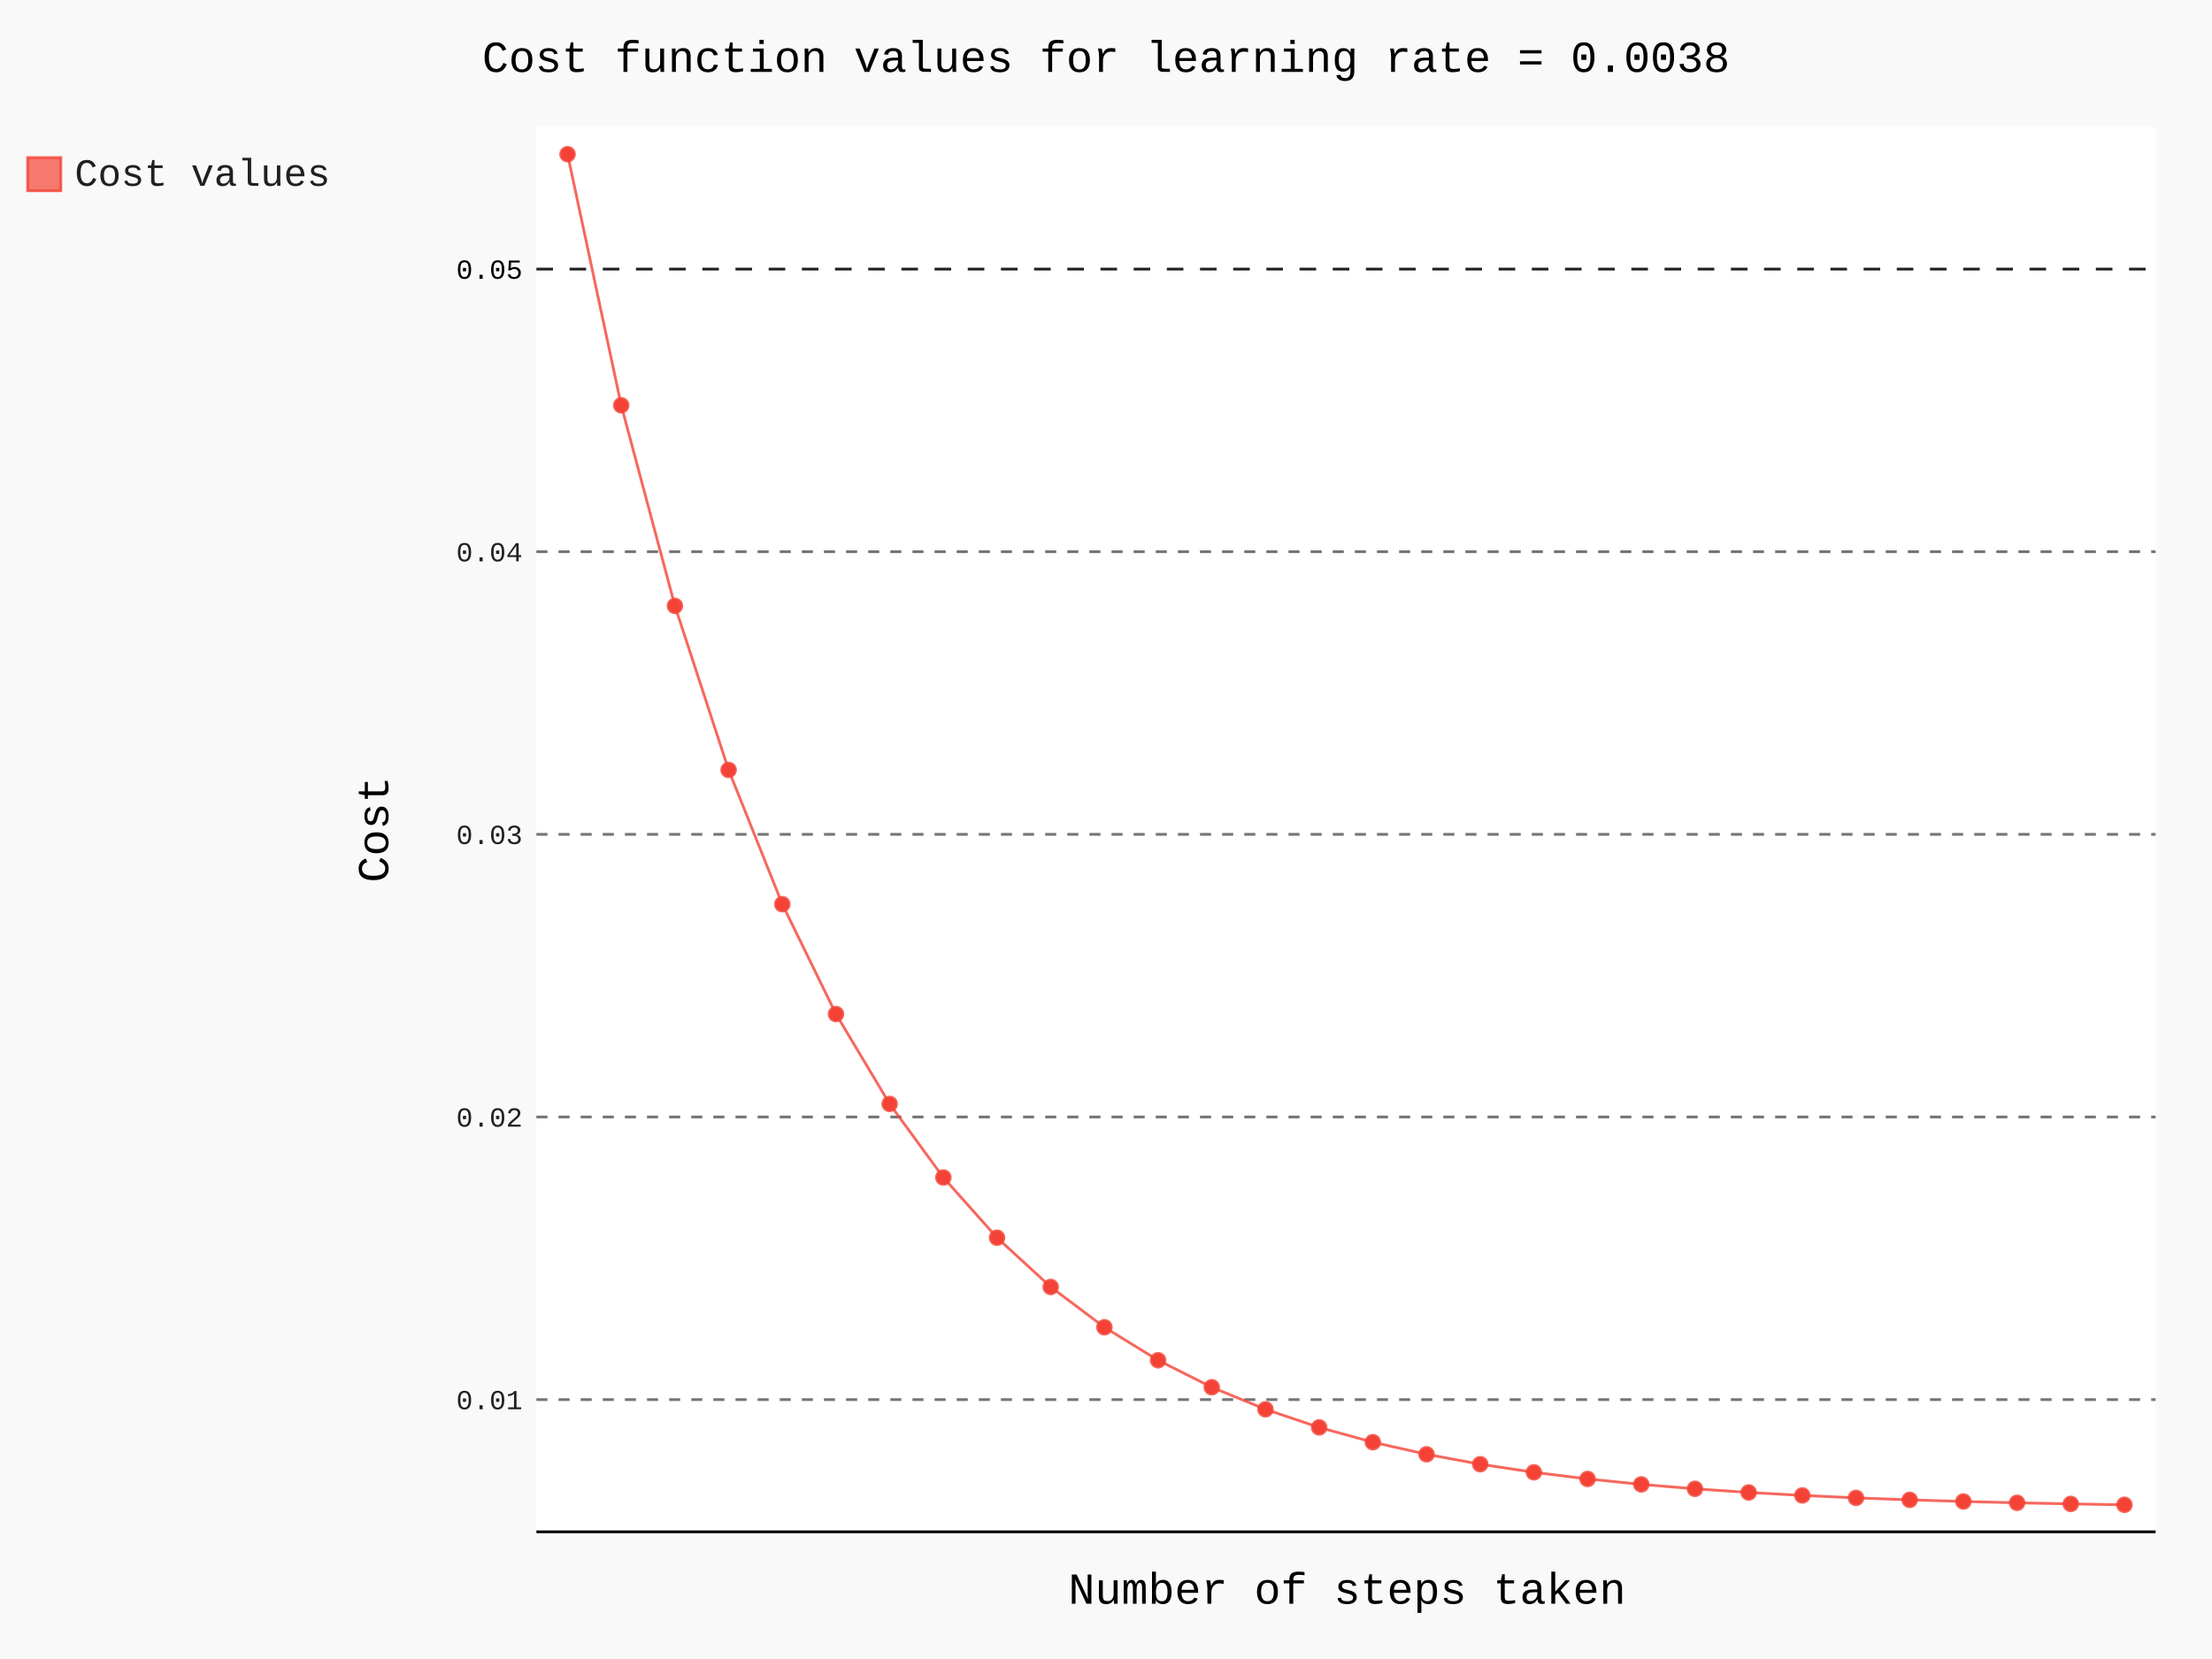
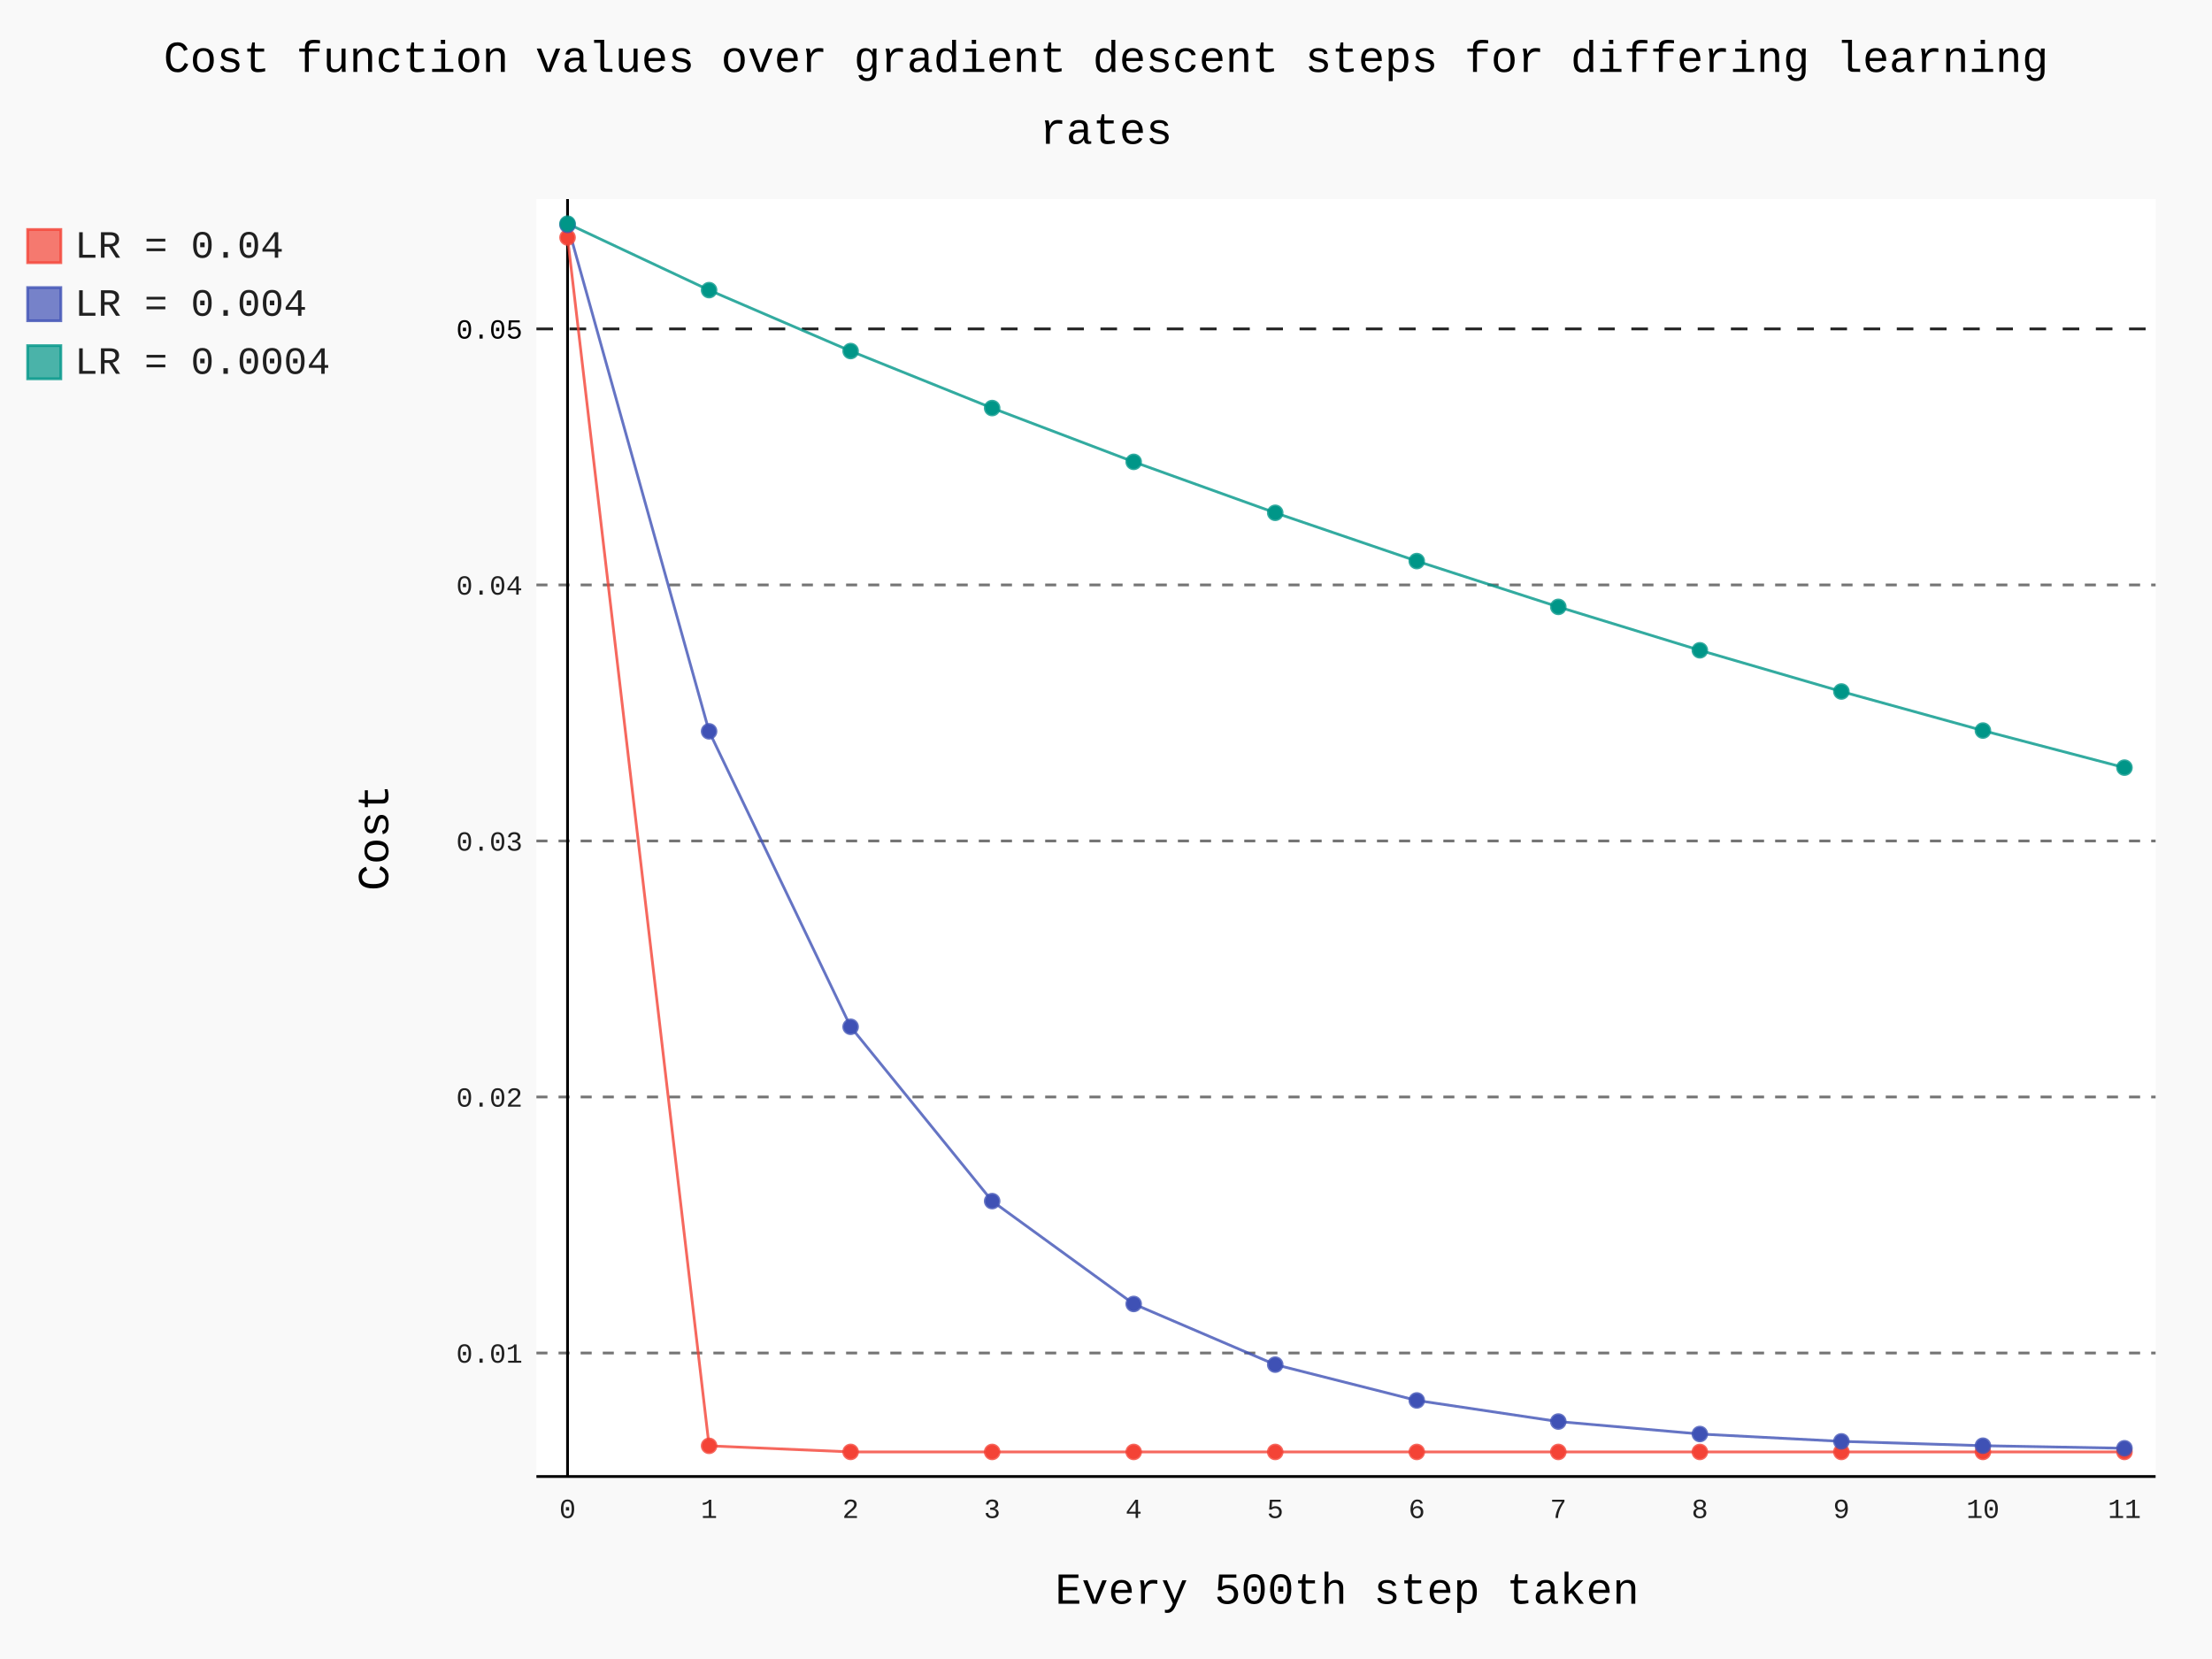
- <svg xmlns="http://www.w3.org/2000/svg" class="pygal-chart" id="chart-5c028aef-7c17-4a8c-ac53-1e5a6fa92d00" viewBox="0 0 800 600">
+ <svg xmlns="http://www.w3.org/2000/svg" class="pygal-chart" id="chart-7a31744f-4cf8-478e-99d6-3fae42a868a7" viewBox="0 0 800 600">
  <defs>
-     <style type="text/css">#chart-5c028aef-7c17-4a8c-ac53-1e5a6fa92d00{-webkit-user-select:none;-webkit-font-smoothing:antialiased;font-family:Consolas,"Liberation Mono",Menlo,Courier,monospace}#chart-5c028aef-7c17-4a8c-ac53-1e5a6fa92d00 .title{font-family:Consolas,"Liberation Mono",Menlo,Courier,monospace;font-size:16px}#chart-5c028aef-7c17-4a8c-ac53-1e5a6fa92d00 .legends .legend text{font-family:Consolas,"Liberation Mono",Menlo,Courier,monospace;font-size:14px}#chart-5c028aef-7c17-4a8c-ac53-1e5a6fa92d00 .axis text{font-family:Consolas,"Liberation Mono",Menlo,Courier,monospace;font-size:10px}#chart-5c028aef-7c17-4a8c-ac53-1e5a6fa92d00 .axis text.major{font-family:Consolas,"Liberation Mono",Menlo,Courier,monospace;font-size:10px}#chart-5c028aef-7c17-4a8c-ac53-1e5a6fa92d00 .text-overlay text.value{font-family:Consolas,"Liberation Mono",Menlo,Courier,monospace;font-size:16px}#chart-5c028aef-7c17-4a8c-ac53-1e5a6fa92d00 .text-overlay text.label{font-family:Consolas,"Liberation Mono",Menlo,Courier,monospace;font-size:10px}#chart-5c028aef-7c17-4a8c-ac53-1e5a6fa92d00 .tooltip{font-family:Consolas,"Liberation Mono",Menlo,Courier,monospace;font-size:14px}#chart-5c028aef-7c17-4a8c-ac53-1e5a6fa92d00 text.no_data{font-family:Consolas,"Liberation Mono",Menlo,Courier,monospace;font-size:64px}
- #chart-5c028aef-7c17-4a8c-ac53-1e5a6fa92d00{background-color:rgba(249,249,249,1)}#chart-5c028aef-7c17-4a8c-ac53-1e5a6fa92d00 path,#chart-5c028aef-7c17-4a8c-ac53-1e5a6fa92d00 line,#chart-5c028aef-7c17-4a8c-ac53-1e5a6fa92d00 rect,#chart-5c028aef-7c17-4a8c-ac53-1e5a6fa92d00 circle{-webkit-transition:150ms;-moz-transition:150ms;transition:150ms}#chart-5c028aef-7c17-4a8c-ac53-1e5a6fa92d00 .graph &gt; .background{fill:rgba(249,249,249,1)}#chart-5c028aef-7c17-4a8c-ac53-1e5a6fa92d00 .plot &gt; .background{fill:rgba(255,255,255,1)}#chart-5c028aef-7c17-4a8c-ac53-1e5a6fa92d00 .graph{fill:rgba(0,0,0,.87)}#chart-5c028aef-7c17-4a8c-ac53-1e5a6fa92d00 text.no_data{fill:rgba(0,0,0,1)}#chart-5c028aef-7c17-4a8c-ac53-1e5a6fa92d00 .title{fill:rgba(0,0,0,1)}#chart-5c028aef-7c17-4a8c-ac53-1e5a6fa92d00 .legends .legend text{fill:rgba(0,0,0,.87)}#chart-5c028aef-7c17-4a8c-ac53-1e5a6fa92d00 .legends .legend:hover text{fill:rgba(0,0,0,1)}#chart-5c028aef-7c17-4a8c-ac53-1e5a6fa92d00 .axis .line{stroke:rgba(0,0,0,1)}#chart-5c028aef-7c17-4a8c-ac53-1e5a6fa92d00 .axis .guide.line{stroke:rgba(0,0,0,.54)}#chart-5c028aef-7c17-4a8c-ac53-1e5a6fa92d00 .axis .major.line{stroke:rgba(0,0,0,.87)}#chart-5c028aef-7c17-4a8c-ac53-1e5a6fa92d00 .axis text.major{fill:rgba(0,0,0,1)}#chart-5c028aef-7c17-4a8c-ac53-1e5a6fa92d00 .axis.y .guides:hover .guide.line,#chart-5c028aef-7c17-4a8c-ac53-1e5a6fa92d00 .line-graph .axis.x .guides:hover .guide.line,#chart-5c028aef-7c17-4a8c-ac53-1e5a6fa92d00 .stackedline-graph .axis.x .guides:hover .guide.line,#chart-5c028aef-7c17-4a8c-ac53-1e5a6fa92d00 .xy-graph .axis.x .guides:hover .guide.line{stroke:rgba(0,0,0,1)}#chart-5c028aef-7c17-4a8c-ac53-1e5a6fa92d00 .axis .guides:hover text{fill:rgba(0,0,0,1)}#chart-5c028aef-7c17-4a8c-ac53-1e5a6fa92d00 .reactive{fill-opacity:.7;stroke-opacity:.8}#chart-5c028aef-7c17-4a8c-ac53-1e5a6fa92d00 .ci{stroke:rgba(0,0,0,.87)}#chart-5c028aef-7c17-4a8c-ac53-1e5a6fa92d00 .reactive.active,#chart-5c028aef-7c17-4a8c-ac53-1e5a6fa92d00 .active .reactive{fill-opacity:.8;stroke-opacity:.9;stroke-width:4}#chart-5c028aef-7c17-4a8c-ac53-1e5a6fa92d00 .ci .reactive.active{stroke-width:1.5}#chart-5c028aef-7c17-4a8c-ac53-1e5a6fa92d00 .series text{fill:rgba(0,0,0,1)}#chart-5c028aef-7c17-4a8c-ac53-1e5a6fa92d00 .tooltip rect{fill:rgba(255,255,255,1);stroke:rgba(0,0,0,1);-webkit-transition:opacity 150ms;-moz-transition:opacity 150ms;transition:opacity 150ms}#chart-5c028aef-7c17-4a8c-ac53-1e5a6fa92d00 .tooltip .label{fill:rgba(0,0,0,.87)}#chart-5c028aef-7c17-4a8c-ac53-1e5a6fa92d00 .tooltip .label{fill:rgba(0,0,0,.87)}#chart-5c028aef-7c17-4a8c-ac53-1e5a6fa92d00 .tooltip .legend{font-size:.8em;fill:rgba(0,0,0,.54)}#chart-5c028aef-7c17-4a8c-ac53-1e5a6fa92d00 .tooltip .x_label{font-size:.6em;fill:rgba(0,0,0,1)}#chart-5c028aef-7c17-4a8c-ac53-1e5a6fa92d00 .tooltip .xlink{font-size:.5em;text-decoration:underline}#chart-5c028aef-7c17-4a8c-ac53-1e5a6fa92d00 .tooltip .value{font-size:1.5em}#chart-5c028aef-7c17-4a8c-ac53-1e5a6fa92d00 .bound{font-size:.5em}#chart-5c028aef-7c17-4a8c-ac53-1e5a6fa92d00 .max-value{font-size:.75em;fill:rgba(0,0,0,.54)}#chart-5c028aef-7c17-4a8c-ac53-1e5a6fa92d00 .map-element{fill:rgba(255,255,255,1);stroke:rgba(0,0,0,.54) !important}#chart-5c028aef-7c17-4a8c-ac53-1e5a6fa92d00 .map-element .reactive{fill-opacity:inherit;stroke-opacity:inherit}#chart-5c028aef-7c17-4a8c-ac53-1e5a6fa92d00 .color-0,#chart-5c028aef-7c17-4a8c-ac53-1e5a6fa92d00 .color-0 a:visited{stroke:#F44336;fill:#F44336}#chart-5c028aef-7c17-4a8c-ac53-1e5a6fa92d00 .text-overlay .color-0 text{fill:black}
- #chart-5c028aef-7c17-4a8c-ac53-1e5a6fa92d00 text.no_data{text-anchor:middle}#chart-5c028aef-7c17-4a8c-ac53-1e5a6fa92d00 .guide.line{fill:none}#chart-5c028aef-7c17-4a8c-ac53-1e5a6fa92d00 .centered{text-anchor:middle}#chart-5c028aef-7c17-4a8c-ac53-1e5a6fa92d00 .title{text-anchor:middle}#chart-5c028aef-7c17-4a8c-ac53-1e5a6fa92d00 .legends .legend text{fill-opacity:1}#chart-5c028aef-7c17-4a8c-ac53-1e5a6fa92d00 .axis.x text{text-anchor:middle}#chart-5c028aef-7c17-4a8c-ac53-1e5a6fa92d00 .axis.x:not(.web) text[transform]{text-anchor:start}#chart-5c028aef-7c17-4a8c-ac53-1e5a6fa92d00 .axis.x:not(.web) text[transform].backwards{text-anchor:end}#chart-5c028aef-7c17-4a8c-ac53-1e5a6fa92d00 .axis.y text{text-anchor:end}#chart-5c028aef-7c17-4a8c-ac53-1e5a6fa92d00 .axis.y text[transform].backwards{text-anchor:start}#chart-5c028aef-7c17-4a8c-ac53-1e5a6fa92d00 .axis.y2 text{text-anchor:start}#chart-5c028aef-7c17-4a8c-ac53-1e5a6fa92d00 .axis.y2 text[transform].backwards{text-anchor:end}#chart-5c028aef-7c17-4a8c-ac53-1e5a6fa92d00 .axis .guide.line{stroke-dasharray:4,4}#chart-5c028aef-7c17-4a8c-ac53-1e5a6fa92d00 .axis .major.guide.line{stroke-dasharray:6,6}#chart-5c028aef-7c17-4a8c-ac53-1e5a6fa92d00 .horizontal .axis.y .guide.line,#chart-5c028aef-7c17-4a8c-ac53-1e5a6fa92d00 .horizontal .axis.y2 .guide.line,#chart-5c028aef-7c17-4a8c-ac53-1e5a6fa92d00 .vertical .axis.x .guide.line{opacity:0}#chart-5c028aef-7c17-4a8c-ac53-1e5a6fa92d00 .horizontal .axis.always_show .guide.line,#chart-5c028aef-7c17-4a8c-ac53-1e5a6fa92d00 .vertical .axis.always_show .guide.line{opacity:1 !important}#chart-5c028aef-7c17-4a8c-ac53-1e5a6fa92d00 .axis.y .guides:hover .guide.line,#chart-5c028aef-7c17-4a8c-ac53-1e5a6fa92d00 .axis.y2 .guides:hover .guide.line,#chart-5c028aef-7c17-4a8c-ac53-1e5a6fa92d00 .axis.x .guides:hover .guide.line{opacity:1}#chart-5c028aef-7c17-4a8c-ac53-1e5a6fa92d00 .axis .guides:hover text{opacity:1}#chart-5c028aef-7c17-4a8c-ac53-1e5a6fa92d00 .nofill{fill:none}#chart-5c028aef-7c17-4a8c-ac53-1e5a6fa92d00 .subtle-fill{fill-opacity:.2}#chart-5c028aef-7c17-4a8c-ac53-1e5a6fa92d00 .dot{stroke-width:1px;fill-opacity:1}#chart-5c028aef-7c17-4a8c-ac53-1e5a6fa92d00 .dot.active{stroke-width:5px}#chart-5c028aef-7c17-4a8c-ac53-1e5a6fa92d00 .dot.negative{fill:transparent}#chart-5c028aef-7c17-4a8c-ac53-1e5a6fa92d00 text,#chart-5c028aef-7c17-4a8c-ac53-1e5a6fa92d00 tspan{stroke:none !important}#chart-5c028aef-7c17-4a8c-ac53-1e5a6fa92d00 .series text.active{opacity:1}#chart-5c028aef-7c17-4a8c-ac53-1e5a6fa92d00 .tooltip rect{fill-opacity:.95;stroke-width:.5}#chart-5c028aef-7c17-4a8c-ac53-1e5a6fa92d00 .tooltip text{fill-opacity:1}#chart-5c028aef-7c17-4a8c-ac53-1e5a6fa92d00 .showable{visibility:hidden}#chart-5c028aef-7c17-4a8c-ac53-1e5a6fa92d00 .showable.shown{visibility:visible}#chart-5c028aef-7c17-4a8c-ac53-1e5a6fa92d00 .gauge-background{fill:rgba(229,229,229,1);stroke:none}#chart-5c028aef-7c17-4a8c-ac53-1e5a6fa92d00 .bg-lines{stroke:rgba(249,249,249,1);stroke-width:2px}</style>
+     <style type="text/css">#chart-7a31744f-4cf8-478e-99d6-3fae42a868a7{-webkit-user-select:none;-webkit-font-smoothing:antialiased;font-family:Consolas,"Liberation Mono",Menlo,Courier,monospace}#chart-7a31744f-4cf8-478e-99d6-3fae42a868a7 .title{font-family:Consolas,"Liberation Mono",Menlo,Courier,monospace;font-size:16px}#chart-7a31744f-4cf8-478e-99d6-3fae42a868a7 .legends .legend text{font-family:Consolas,"Liberation Mono",Menlo,Courier,monospace;font-size:14px}#chart-7a31744f-4cf8-478e-99d6-3fae42a868a7 .axis text{font-family:Consolas,"Liberation Mono",Menlo,Courier,monospace;font-size:10px}#chart-7a31744f-4cf8-478e-99d6-3fae42a868a7 .axis text.major{font-family:Consolas,"Liberation Mono",Menlo,Courier,monospace;font-size:10px}#chart-7a31744f-4cf8-478e-99d6-3fae42a868a7 .text-overlay text.value{font-family:Consolas,"Liberation Mono",Menlo,Courier,monospace;font-size:16px}#chart-7a31744f-4cf8-478e-99d6-3fae42a868a7 .text-overlay text.label{font-family:Consolas,"Liberation Mono",Menlo,Courier,monospace;font-size:10px}#chart-7a31744f-4cf8-478e-99d6-3fae42a868a7 .tooltip{font-family:Consolas,"Liberation Mono",Menlo,Courier,monospace;font-size:14px}#chart-7a31744f-4cf8-478e-99d6-3fae42a868a7 text.no_data{font-family:Consolas,"Liberation Mono",Menlo,Courier,monospace;font-size:64px}
+ #chart-7a31744f-4cf8-478e-99d6-3fae42a868a7{background-color:rgba(249,249,249,1)}#chart-7a31744f-4cf8-478e-99d6-3fae42a868a7 path,#chart-7a31744f-4cf8-478e-99d6-3fae42a868a7 line,#chart-7a31744f-4cf8-478e-99d6-3fae42a868a7 rect,#chart-7a31744f-4cf8-478e-99d6-3fae42a868a7 circle{-webkit-transition:150ms;-moz-transition:150ms;transition:150ms}#chart-7a31744f-4cf8-478e-99d6-3fae42a868a7 .graph &gt; .background{fill:rgba(249,249,249,1)}#chart-7a31744f-4cf8-478e-99d6-3fae42a868a7 .plot &gt; .background{fill:rgba(255,255,255,1)}#chart-7a31744f-4cf8-478e-99d6-3fae42a868a7 .graph{fill:rgba(0,0,0,.87)}#chart-7a31744f-4cf8-478e-99d6-3fae42a868a7 text.no_data{fill:rgba(0,0,0,1)}#chart-7a31744f-4cf8-478e-99d6-3fae42a868a7 .title{fill:rgba(0,0,0,1)}#chart-7a31744f-4cf8-478e-99d6-3fae42a868a7 .legends .legend text{fill:rgba(0,0,0,.87)}#chart-7a31744f-4cf8-478e-99d6-3fae42a868a7 .legends .legend:hover text{fill:rgba(0,0,0,1)}#chart-7a31744f-4cf8-478e-99d6-3fae42a868a7 .axis .line{stroke:rgba(0,0,0,1)}#chart-7a31744f-4cf8-478e-99d6-3fae42a868a7 .axis .guide.line{stroke:rgba(0,0,0,.54)}#chart-7a31744f-4cf8-478e-99d6-3fae42a868a7 .axis .major.line{stroke:rgba(0,0,0,.87)}#chart-7a31744f-4cf8-478e-99d6-3fae42a868a7 .axis text.major{fill:rgba(0,0,0,1)}#chart-7a31744f-4cf8-478e-99d6-3fae42a868a7 .axis.y .guides:hover .guide.line,#chart-7a31744f-4cf8-478e-99d6-3fae42a868a7 .line-graph .axis.x .guides:hover .guide.line,#chart-7a31744f-4cf8-478e-99d6-3fae42a868a7 .stackedline-graph .axis.x .guides:hover .guide.line,#chart-7a31744f-4cf8-478e-99d6-3fae42a868a7 .xy-graph .axis.x .guides:hover .guide.line{stroke:rgba(0,0,0,1)}#chart-7a31744f-4cf8-478e-99d6-3fae42a868a7 .axis .guides:hover text{fill:rgba(0,0,0,1)}#chart-7a31744f-4cf8-478e-99d6-3fae42a868a7 .reactive{fill-opacity:.7;stroke-opacity:.8}#chart-7a31744f-4cf8-478e-99d6-3fae42a868a7 .ci{stroke:rgba(0,0,0,.87)}#chart-7a31744f-4cf8-478e-99d6-3fae42a868a7 .reactive.active,#chart-7a31744f-4cf8-478e-99d6-3fae42a868a7 .active .reactive{fill-opacity:.8;stroke-opacity:.9;stroke-width:4}#chart-7a31744f-4cf8-478e-99d6-3fae42a868a7 .ci .reactive.active{stroke-width:1.5}#chart-7a31744f-4cf8-478e-99d6-3fae42a868a7 .series text{fill:rgba(0,0,0,1)}#chart-7a31744f-4cf8-478e-99d6-3fae42a868a7 .tooltip rect{fill:rgba(255,255,255,1);stroke:rgba(0,0,0,1);-webkit-transition:opacity 150ms;-moz-transition:opacity 150ms;transition:opacity 150ms}#chart-7a31744f-4cf8-478e-99d6-3fae42a868a7 .tooltip .label{fill:rgba(0,0,0,.87)}#chart-7a31744f-4cf8-478e-99d6-3fae42a868a7 .tooltip .label{fill:rgba(0,0,0,.87)}#chart-7a31744f-4cf8-478e-99d6-3fae42a868a7 .tooltip .legend{font-size:.8em;fill:rgba(0,0,0,.54)}#chart-7a31744f-4cf8-478e-99d6-3fae42a868a7 .tooltip .x_label{font-size:.6em;fill:rgba(0,0,0,1)}#chart-7a31744f-4cf8-478e-99d6-3fae42a868a7 .tooltip .xlink{font-size:.5em;text-decoration:underline}#chart-7a31744f-4cf8-478e-99d6-3fae42a868a7 .tooltip .value{font-size:1.5em}#chart-7a31744f-4cf8-478e-99d6-3fae42a868a7 .bound{font-size:.5em}#chart-7a31744f-4cf8-478e-99d6-3fae42a868a7 .max-value{font-size:.75em;fill:rgba(0,0,0,.54)}#chart-7a31744f-4cf8-478e-99d6-3fae42a868a7 .map-element{fill:rgba(255,255,255,1);stroke:rgba(0,0,0,.54) !important}#chart-7a31744f-4cf8-478e-99d6-3fae42a868a7 .map-element .reactive{fill-opacity:inherit;stroke-opacity:inherit}#chart-7a31744f-4cf8-478e-99d6-3fae42a868a7 .color-0,#chart-7a31744f-4cf8-478e-99d6-3fae42a868a7 .color-0 a:visited{stroke:#F44336;fill:#F44336}#chart-7a31744f-4cf8-478e-99d6-3fae42a868a7 .color-1,#chart-7a31744f-4cf8-478e-99d6-3fae42a868a7 .color-1 a:visited{stroke:#3F51B5;fill:#3F51B5}#chart-7a31744f-4cf8-478e-99d6-3fae42a868a7 .color-2,#chart-7a31744f-4cf8-478e-99d6-3fae42a868a7 .color-2 a:visited{stroke:#009688;fill:#009688}#chart-7a31744f-4cf8-478e-99d6-3fae42a868a7 .text-overlay .color-0 text{fill:black}#chart-7a31744f-4cf8-478e-99d6-3fae42a868a7 .text-overlay .color-1 text{fill:black}#chart-7a31744f-4cf8-478e-99d6-3fae42a868a7 .text-overlay .color-2 text{fill:black}
+ #chart-7a31744f-4cf8-478e-99d6-3fae42a868a7 text.no_data{text-anchor:middle}#chart-7a31744f-4cf8-478e-99d6-3fae42a868a7 .guide.line{fill:none}#chart-7a31744f-4cf8-478e-99d6-3fae42a868a7 .centered{text-anchor:middle}#chart-7a31744f-4cf8-478e-99d6-3fae42a868a7 .title{text-anchor:middle}#chart-7a31744f-4cf8-478e-99d6-3fae42a868a7 .legends .legend text{fill-opacity:1}#chart-7a31744f-4cf8-478e-99d6-3fae42a868a7 .axis.x text{text-anchor:middle}#chart-7a31744f-4cf8-478e-99d6-3fae42a868a7 .axis.x:not(.web) text[transform]{text-anchor:start}#chart-7a31744f-4cf8-478e-99d6-3fae42a868a7 .axis.x:not(.web) text[transform].backwards{text-anchor:end}#chart-7a31744f-4cf8-478e-99d6-3fae42a868a7 .axis.y text{text-anchor:end}#chart-7a31744f-4cf8-478e-99d6-3fae42a868a7 .axis.y text[transform].backwards{text-anchor:start}#chart-7a31744f-4cf8-478e-99d6-3fae42a868a7 .axis.y2 text{text-anchor:start}#chart-7a31744f-4cf8-478e-99d6-3fae42a868a7 .axis.y2 text[transform].backwards{text-anchor:end}#chart-7a31744f-4cf8-478e-99d6-3fae42a868a7 .axis .guide.line{stroke-dasharray:4,4}#chart-7a31744f-4cf8-478e-99d6-3fae42a868a7 .axis .major.guide.line{stroke-dasharray:6,6}#chart-7a31744f-4cf8-478e-99d6-3fae42a868a7 .horizontal .axis.y .guide.line,#chart-7a31744f-4cf8-478e-99d6-3fae42a868a7 .horizontal .axis.y2 .guide.line,#chart-7a31744f-4cf8-478e-99d6-3fae42a868a7 .vertical .axis.x .guide.line{opacity:0}#chart-7a31744f-4cf8-478e-99d6-3fae42a868a7 .horizontal .axis.always_show .guide.line,#chart-7a31744f-4cf8-478e-99d6-3fae42a868a7 .vertical .axis.always_show .guide.line{opacity:1 !important}#chart-7a31744f-4cf8-478e-99d6-3fae42a868a7 .axis.y .guides:hover .guide.line,#chart-7a31744f-4cf8-478e-99d6-3fae42a868a7 .axis.y2 .guides:hover .guide.line,#chart-7a31744f-4cf8-478e-99d6-3fae42a868a7 .axis.x .guides:hover .guide.line{opacity:1}#chart-7a31744f-4cf8-478e-99d6-3fae42a868a7 .axis .guides:hover text{opacity:1}#chart-7a31744f-4cf8-478e-99d6-3fae42a868a7 .nofill{fill:none}#chart-7a31744f-4cf8-478e-99d6-3fae42a868a7 .subtle-fill{fill-opacity:.2}#chart-7a31744f-4cf8-478e-99d6-3fae42a868a7 .dot{stroke-width:1px;fill-opacity:1}#chart-7a31744f-4cf8-478e-99d6-3fae42a868a7 .dot.active{stroke-width:5px}#chart-7a31744f-4cf8-478e-99d6-3fae42a868a7 .dot.negative{fill:transparent}#chart-7a31744f-4cf8-478e-99d6-3fae42a868a7 text,#chart-7a31744f-4cf8-478e-99d6-3fae42a868a7 tspan{stroke:none !important}#chart-7a31744f-4cf8-478e-99d6-3fae42a868a7 .series text.active{opacity:1}#chart-7a31744f-4cf8-478e-99d6-3fae42a868a7 .tooltip rect{fill-opacity:.95;stroke-width:.5}#chart-7a31744f-4cf8-478e-99d6-3fae42a868a7 .tooltip text{fill-opacity:1}#chart-7a31744f-4cf8-478e-99d6-3fae42a868a7 .showable{visibility:hidden}#chart-7a31744f-4cf8-478e-99d6-3fae42a868a7 .showable.shown{visibility:visible}#chart-7a31744f-4cf8-478e-99d6-3fae42a868a7 .gauge-background{fill:rgba(229,229,229,1);stroke:none}#chart-7a31744f-4cf8-478e-99d6-3fae42a868a7 .bg-lines{stroke:rgba(249,249,249,1);stroke-width:2px}</style>
  </defs>
  <g class="graph line-graph vertical">
    <rect class="background" height="600" width="800" x="0" y="0" />
-     <g class="plot" transform="translate(194, 46)">
-       <rect class="background" height="508" width="585.6" x="0" y="0" />
+     <g class="plot" transform="translate(194, 72)">
+       <rect class="background" height="462" width="585.6" x="0" y="0" />
      <g class="axis y always_show">
-         <path class="line" d="M0 508 h585.6" />
-         <g class="guides">
-           <path class="guide line" d="M0 460.184 h585.6" />
-           <text class="" x="-5" y="463.684">0.01</text>
-         </g>
-         <g class="guides">
-           <path class="guide line" d="M0 357.968 h585.6" />
-           <text class="" x="-5" y="361.468">0.02</text>
-         </g>
-         <g class="guides">
-           <path class="guide line" d="M0 255.752 h585.6" />
-           <text class="" x="-5" y="259.252">0.03</text>
-         </g>
-         <g class="guides">
-           <path class="guide line" d="M0 153.535 h585.6" />
-           <text class="" x="-5" y="157.035">0.04</text>
-         </g>
-         <g class="guides">
-           <path class="major guide line" d="M0 51.319 h585.6" />
-           <text class="major" x="-5" y="54.819">0.05</text>
+         <path class="line" d="M0 462 h585.6" />
+         <g class="guides">
+           <path class="guide line" d="M0 417.333 h585.6" />
+           <text class="" x="-5" y="420.833">0.01</text>
+         </g>
+         <g class="guides">
+           <path class="guide line" d="M0 324.738 h585.6" />
+           <text class="" x="-5" y="328.238">0.02</text>
+         </g>
+         <g class="guides">
+           <path class="guide line" d="M0 232.144 h585.6" />
+           <text class="" x="-5" y="235.644">0.03</text>
+         </g>
+         <g class="guides">
+           <path class="guide line" d="M0 139.55 h585.6" />
+           <text class="" x="-5" y="143.05">0.04</text>
+         </g>
+         <g class="guides">
+           <path class="major guide line" d="M0 46.955 h585.6" />
+           <text class="major" x="-5" y="50.455">0.05</text>
+         </g>
+       </g>
+       <g class="axis x">
+         <g class="guides">
+           <path class="axis line" d="M11.262 0 v462" />
+           <text class="" x="11.262" y="477.0">0</text>
+         </g>
+         <g class="guides">
+           <path class="guide line" d="M62.45 0 v462" />
+           <text class="" x="62.45" y="477.0">1</text>
+         </g>
+         <g class="guides">
+           <path class="guide line" d="M113.639 0 v462" />
+           <text class="" x="113.639" y="477.0">2</text>
+         </g>
+         <g class="guides">
+           <path class="guide line" d="M164.828 0 v462" />
+           <text class="" x="164.828" y="477.0">3</text>
+         </g>
+         <g class="guides">
+           <path class="guide line" d="M216.017 0 v462" />
+           <text class="" x="216.017" y="477.0">4</text>
+         </g>
+         <g class="guides">
+           <path class="guide line" d="M267.206 0 v462" />
+           <text class="" x="267.206" y="477.0">5</text>
+         </g>
+         <g class="guides">
+           <path class="guide line" d="M318.394 0 v462" />
+           <text class="" x="318.394" y="477.0">6</text>
+         </g>
+         <g class="guides">
+           <path class="guide line" d="M369.583 0 v462" />
+           <text class="" x="369.583" y="477.0">7</text>
+         </g>
+         <g class="guides">
+           <path class="guide line" d="M420.772 0 v462" />
+           <text class="" x="420.772" y="477.0">8</text>
+         </g>
+         <g class="guides">
+           <path class="guide line" d="M471.961 0 v462" />
+           <text class="" x="471.961" y="477.0">9</text>
+         </g>
+         <g class="guides">
+           <path class="guide line" d="M523.15 0 v462" />
+           <text class="" x="523.15" y="477.0">10</text>
+         </g>
+         <g class="guides">
+           <path class="guide line" d="M574.338 0 v462" />
+           <text class="" x="574.338" y="477.0">11</text>
        </g>
      </g>
      <g class="series serie-0 color-0">
-         <path class="line reactive nofill" d="M11.262 9.769 L30.678 100.576 50.094 173.127 69.511 232.459 88.927 281.011 108.344 320.741 127.76 353.253 147.177 379.858 166.593 401.629 186.01 419.445 205.426 434.024 224.842 445.954 244.259 455.716 263.675 463.705 283.092 470.242 302.508 475.591 321.925 479.969 341.341 483.551 360.758 486.483 380.174 488.881 399.59 490.844 419.007 492.451 438.423 493.765 457.84 494.841 477.256 495.721 496.673 496.441 516.089 497.031 535.506 497.513 554.922 497.908 574.338 498.231" />
+         <path class="line reactive nofill" d="M11.262 13.887 L62.45 450.908 113.639 453.104 164.828 453.115 216.017 453.115 267.206 453.115 318.394 453.115 369.583 453.115 420.772 453.115 471.961 453.115 523.15 453.115 574.338 453.115" />
+       </g>
+       <g class="series serie-1 color-1">
+         <path class="line reactive nofill" d="M11.262 9.342 L62.45 192.5 113.639 299.358 164.828 362.402 216.017 399.596 267.206 421.54 318.394 434.487 369.583 442.125 420.772 446.631 471.961 449.29 523.15 450.858 574.338 451.784" />
+       </g>
+       <g class="series serie-2 color-2">
+         <path class="line reactive nofill" d="M11.262 8.885 L62.45 32.928 113.639 54.961 164.828 75.581 216.017 95.039 267.206 113.461 318.394 130.922 369.583 147.481 420.772 163.188 471.961 178.087 523.15 192.22 574.338 205.626" />
      </g>
    </g>
    <g class="titles">
-       <text class="title plot_title" x="400.0" y="26">Cost function values for learning rate = 0.0038</text>
-       <text class="title" x="487.2" y="580">Number of steps taken</text>
-       <text class="title" transform="rotate(-90 114.4 300)" x="114.4" y="326.0">Cost</text>
-     </g>
-     <g class="plot overlay" transform="translate(194, 46)">
+       <text class="title plot_title" x="400.0" y="26">Cost function values over gradient descent steps for differing learning</text>
+       <text class="title plot_title" x="400.0" y="52">rates</text>
+       <text class="title" x="487.2" y="580">Every 500th step taken</text>
+       <text class="title" transform="rotate(-90 114.4 303)" x="114.4" y="329.0">Cost</text>
+     </g>
+     <g class="plot overlay" transform="translate(194, 72)">
      <g class="series serie-0 color-0">
        <g class="dots">
-           <circle class="dot reactive tooltip-trigger" cx="11.262" cy="9.769" r="2.5" />
-         </g>
-         <g class="dots">
-           <circle class="dot reactive tooltip-trigger" cx="30.678" cy="100.576" r="2.5" />
-         </g>
-         <g class="dots">
-           <circle class="dot reactive tooltip-trigger" cx="50.094" cy="173.127" r="2.5" />
-         </g>
-         <g class="dots">
-           <circle class="dot reactive tooltip-trigger" cx="69.511" cy="232.459" r="2.5" />
-         </g>
-         <g class="dots">
-           <circle class="dot reactive tooltip-trigger" cx="88.927" cy="281.011" r="2.5" />
-         </g>
-         <g class="dots">
-           <circle class="dot reactive tooltip-trigger" cx="108.344" cy="320.741" r="2.5" />
-         </g>
-         <g class="dots">
-           <circle class="dot reactive tooltip-trigger" cx="127.76" cy="353.253" r="2.5" />
-         </g>
-         <g class="dots">
-           <circle class="dot reactive tooltip-trigger" cx="147.177" cy="379.858" r="2.5" />
-         </g>
-         <g class="dots">
-           <circle class="dot reactive tooltip-trigger" cx="166.593" cy="401.629" r="2.5" />
-         </g>
-         <g class="dots">
-           <circle class="dot reactive tooltip-trigger" cx="186.01" cy="419.445" r="2.5" />
-         </g>
-         <g class="dots">
-           <circle class="dot reactive tooltip-trigger" cx="205.426" cy="434.024" r="2.5" />
-         </g>
-         <g class="dots">
-           <circle class="dot reactive tooltip-trigger" cx="224.842" cy="445.954" r="2.5" />
-         </g>
-         <g class="dots">
-           <circle class="dot reactive tooltip-trigger" cx="244.259" cy="455.716" r="2.5" />
-         </g>
-         <g class="dots">
-           <circle class="dot reactive tooltip-trigger" cx="263.675" cy="463.705" r="2.5" />
-         </g>
-         <g class="dots">
-           <circle class="dot reactive tooltip-trigger" cx="283.092" cy="470.242" r="2.5" />
-         </g>
-         <g class="dots">
-           <circle class="dot reactive tooltip-trigger" cx="302.508" cy="475.591" r="2.5" />
-         </g>
-         <g class="dots">
-           <circle class="dot reactive tooltip-trigger" cx="321.925" cy="479.969" r="2.5" />
-         </g>
-         <g class="dots">
-           <circle class="dot reactive tooltip-trigger" cx="341.341" cy="483.551" r="2.5" />
-         </g>
-         <g class="dots">
-           <circle class="dot reactive tooltip-trigger" cx="360.758" cy="486.483" r="2.5" />
-         </g>
-         <g class="dots">
-           <circle class="dot reactive tooltip-trigger" cx="380.174" cy="488.881" r="2.5" />
-         </g>
-         <g class="dots">
-           <circle class="dot reactive tooltip-trigger" cx="399.59" cy="490.844" r="2.5" />
-         </g>
-         <g class="dots">
-           <circle class="dot reactive tooltip-trigger" cx="419.007" cy="492.451" r="2.5" />
-         </g>
-         <g class="dots">
-           <circle class="dot reactive tooltip-trigger" cx="438.423" cy="493.765" r="2.5" />
-         </g>
-         <g class="dots">
-           <circle class="dot reactive tooltip-trigger" cx="457.84" cy="494.841" r="2.5" />
-         </g>
-         <g class="dots">
-           <circle class="dot reactive tooltip-trigger" cx="477.256" cy="495.721" r="2.5" />
-         </g>
-         <g class="dots">
-           <circle class="dot reactive tooltip-trigger" cx="496.673" cy="496.441" r="2.5" />
-         </g>
-         <g class="dots">
-           <circle class="dot reactive tooltip-trigger" cx="516.089" cy="497.031" r="2.5" />
-         </g>
-         <g class="dots">
-           <circle class="dot reactive tooltip-trigger" cx="535.506" cy="497.513" r="2.5" />
-         </g>
-         <g class="dots">
-           <circle class="dot reactive tooltip-trigger" cx="554.922" cy="497.908" r="2.5" />
-         </g>
-         <g class="dots">
-           <circle class="dot reactive tooltip-trigger" cx="574.338" cy="498.231" r="2.5" />
-         </g>
-       </g>
-     </g>
-     <g class="plot text-overlay" transform="translate(194, 46)">
+           <circle class="dot reactive tooltip-trigger" cx="11.262" cy="13.887" r="2.5" />
+         </g>
+         <g class="dots">
+           <circle class="dot reactive tooltip-trigger" cx="62.45" cy="450.908" r="2.5" />
+         </g>
+         <g class="dots">
+           <circle class="dot reactive tooltip-trigger" cx="113.639" cy="453.104" r="2.5" />
+         </g>
+         <g class="dots">
+           <circle class="dot reactive tooltip-trigger" cx="164.828" cy="453.115" r="2.5" />
+         </g>
+         <g class="dots">
+           <circle class="dot reactive tooltip-trigger" cx="216.017" cy="453.115" r="2.5" />
+         </g>
+         <g class="dots">
+           <circle class="dot reactive tooltip-trigger" cx="267.206" cy="453.115" r="2.5" />
+         </g>
+         <g class="dots">
+           <circle class="dot reactive tooltip-trigger" cx="318.394" cy="453.115" r="2.5" />
+         </g>
+         <g class="dots">
+           <circle class="dot reactive tooltip-trigger" cx="369.583" cy="453.115" r="2.5" />
+         </g>
+         <g class="dots">
+           <circle class="dot reactive tooltip-trigger" cx="420.772" cy="453.115" r="2.5" />
+         </g>
+         <g class="dots">
+           <circle class="dot reactive tooltip-trigger" cx="471.961" cy="453.115" r="2.5" />
+         </g>
+         <g class="dots">
+           <circle class="dot reactive tooltip-trigger" cx="523.15" cy="453.115" r="2.5" />
+         </g>
+         <g class="dots">
+           <circle class="dot reactive tooltip-trigger" cx="574.338" cy="453.115" r="2.5" />
+         </g>
+       </g>
+       <g class="series serie-1 color-1">
+         <g class="dots">
+           <circle class="dot reactive tooltip-trigger" cx="11.262" cy="9.342" r="2.5" />
+         </g>
+         <g class="dots">
+           <circle class="dot reactive tooltip-trigger" cx="62.45" cy="192.5" r="2.5" />
+         </g>
+         <g class="dots">
+           <circle class="dot reactive tooltip-trigger" cx="113.639" cy="299.358" r="2.5" />
+         </g>
+         <g class="dots">
+           <circle class="dot reactive tooltip-trigger" cx="164.828" cy="362.402" r="2.5" />
+         </g>
+         <g class="dots">
+           <circle class="dot reactive tooltip-trigger" cx="216.017" cy="399.596" r="2.5" />
+         </g>
+         <g class="dots">
+           <circle class="dot reactive tooltip-trigger" cx="267.206" cy="421.54" r="2.5" />
+         </g>
+         <g class="dots">
+           <circle class="dot reactive tooltip-trigger" cx="318.394" cy="434.487" r="2.5" />
+         </g>
+         <g class="dots">
+           <circle class="dot reactive tooltip-trigger" cx="369.583" cy="442.125" r="2.5" />
+         </g>
+         <g class="dots">
+           <circle class="dot reactive tooltip-trigger" cx="420.772" cy="446.631" r="2.5" />
+         </g>
+         <g class="dots">
+           <circle class="dot reactive tooltip-trigger" cx="471.961" cy="449.29" r="2.5" />
+         </g>
+         <g class="dots">
+           <circle class="dot reactive tooltip-trigger" cx="523.15" cy="450.858" r="2.5" />
+         </g>
+         <g class="dots">
+           <circle class="dot reactive tooltip-trigger" cx="574.338" cy="451.784" r="2.5" />
+         </g>
+       </g>
+       <g class="series serie-2 color-2">
+         <g class="dots">
+           <circle class="dot reactive tooltip-trigger" cx="11.262" cy="8.885" r="2.5" />
+         </g>
+         <g class="dots">
+           <circle class="dot reactive tooltip-trigger" cx="62.45" cy="32.928" r="2.5" />
+         </g>
+         <g class="dots">
+           <circle class="dot reactive tooltip-trigger" cx="113.639" cy="54.961" r="2.5" />
+         </g>
+         <g class="dots">
+           <circle class="dot reactive tooltip-trigger" cx="164.828" cy="75.581" r="2.5" />
+         </g>
+         <g class="dots">
+           <circle class="dot reactive tooltip-trigger" cx="216.017" cy="95.039" r="2.5" />
+         </g>
+         <g class="dots">
+           <circle class="dot reactive tooltip-trigger" cx="267.206" cy="113.461" r="2.5" />
+         </g>
+         <g class="dots">
+           <circle class="dot reactive tooltip-trigger" cx="318.394" cy="130.922" r="2.5" />
+         </g>
+         <g class="dots">
+           <circle class="dot reactive tooltip-trigger" cx="369.583" cy="147.481" r="2.5" />
+         </g>
+         <g class="dots">
+           <circle class="dot reactive tooltip-trigger" cx="420.772" cy="163.188" r="2.5" />
+         </g>
+         <g class="dots">
+           <circle class="dot reactive tooltip-trigger" cx="471.961" cy="178.087" r="2.5" />
+         </g>
+         <g class="dots">
+           <circle class="dot reactive tooltip-trigger" cx="523.15" cy="192.22" r="2.5" />
+         </g>
+         <g class="dots">
+           <circle class="dot reactive tooltip-trigger" cx="574.338" cy="205.626" r="2.5" />
+         </g>
+       </g>
+     </g>
+     <g class="plot text-overlay" transform="translate(194, 72)">
      <g class="series serie-0 color-0" />
-     </g>
-     <g class="plot tooltip-overlay" transform="translate(194, 46)">
+       <g class="series serie-1 color-1" />
+       <g class="series serie-2 color-2" />
+     </g>
+     <g class="plot tooltip-overlay" transform="translate(194, 72)">
      <g class="tooltip" style="opacity: 0" transform="translate(0 0)">
        <rect class="tooltip-box" height="0" rx="0" ry="0" width="0" />
        <g class="text" />
      </g>
    </g>
-     <g class="legends" transform="translate(10, 56)">
+     <g class="legends" transform="translate(10, 82)">
      <g class="legend reactive activate-serie" id="activate-serie-0">
        <rect class="color-0 reactive" height="12" width="12" x="0.0" y="1.0" />
-         <text x="17.0" y="11.2">Cost values</text>
-       </g>
-     </g>
-     <g class="legends" transform="translate(790, 56)" />
+         <text x="17.0" y="11.2">LR = 0.04</text>
+       </g>
+       <g class="legend reactive activate-serie" id="activate-serie-1">
+         <rect class="color-1 reactive" height="12" width="12" x="0.0" y="22.0" />
+         <text x="17.0" y="32.2">LR = 0.004</text>
+       </g>
+       <g class="legend reactive activate-serie" id="activate-serie-2">
+         <rect class="color-2 reactive" height="12" width="12" x="0.0" y="43.0" />
+         <text x="17.0" y="53.2">LR = 0.0004</text>
+       </g>
+     </g>
+     <g class="legends" transform="translate(790, 82)" />
  </g>
</svg>
